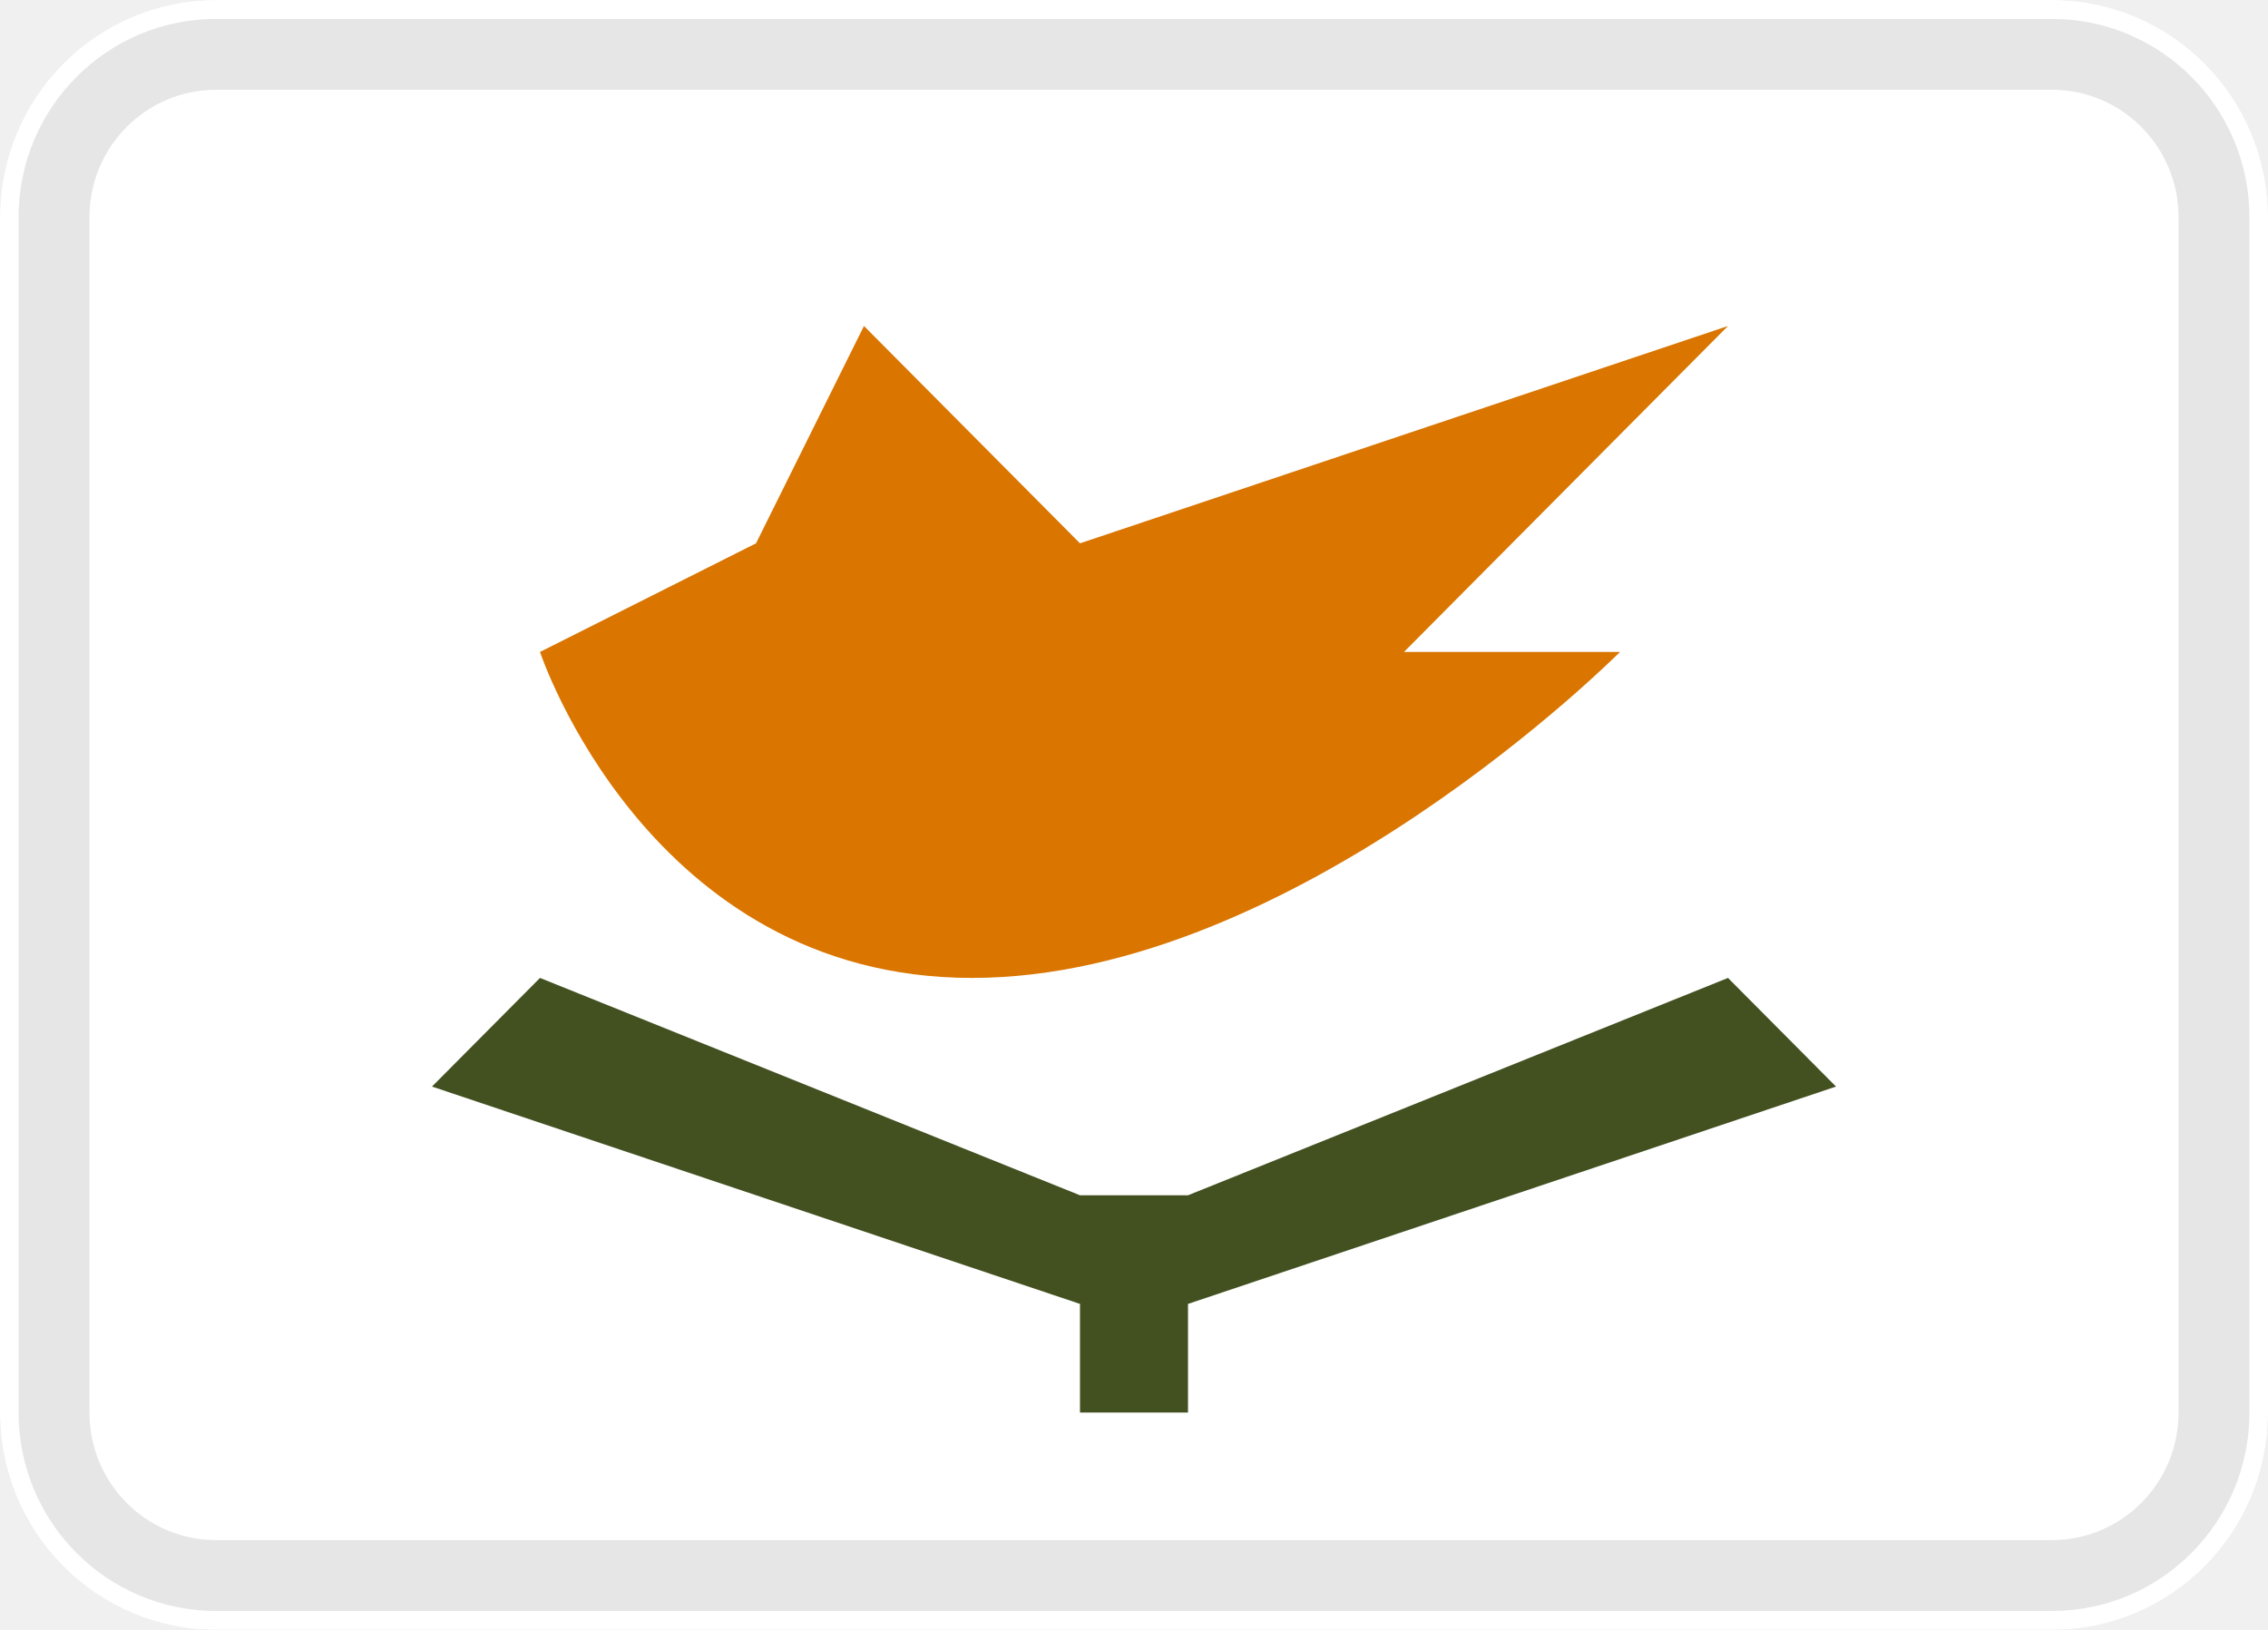
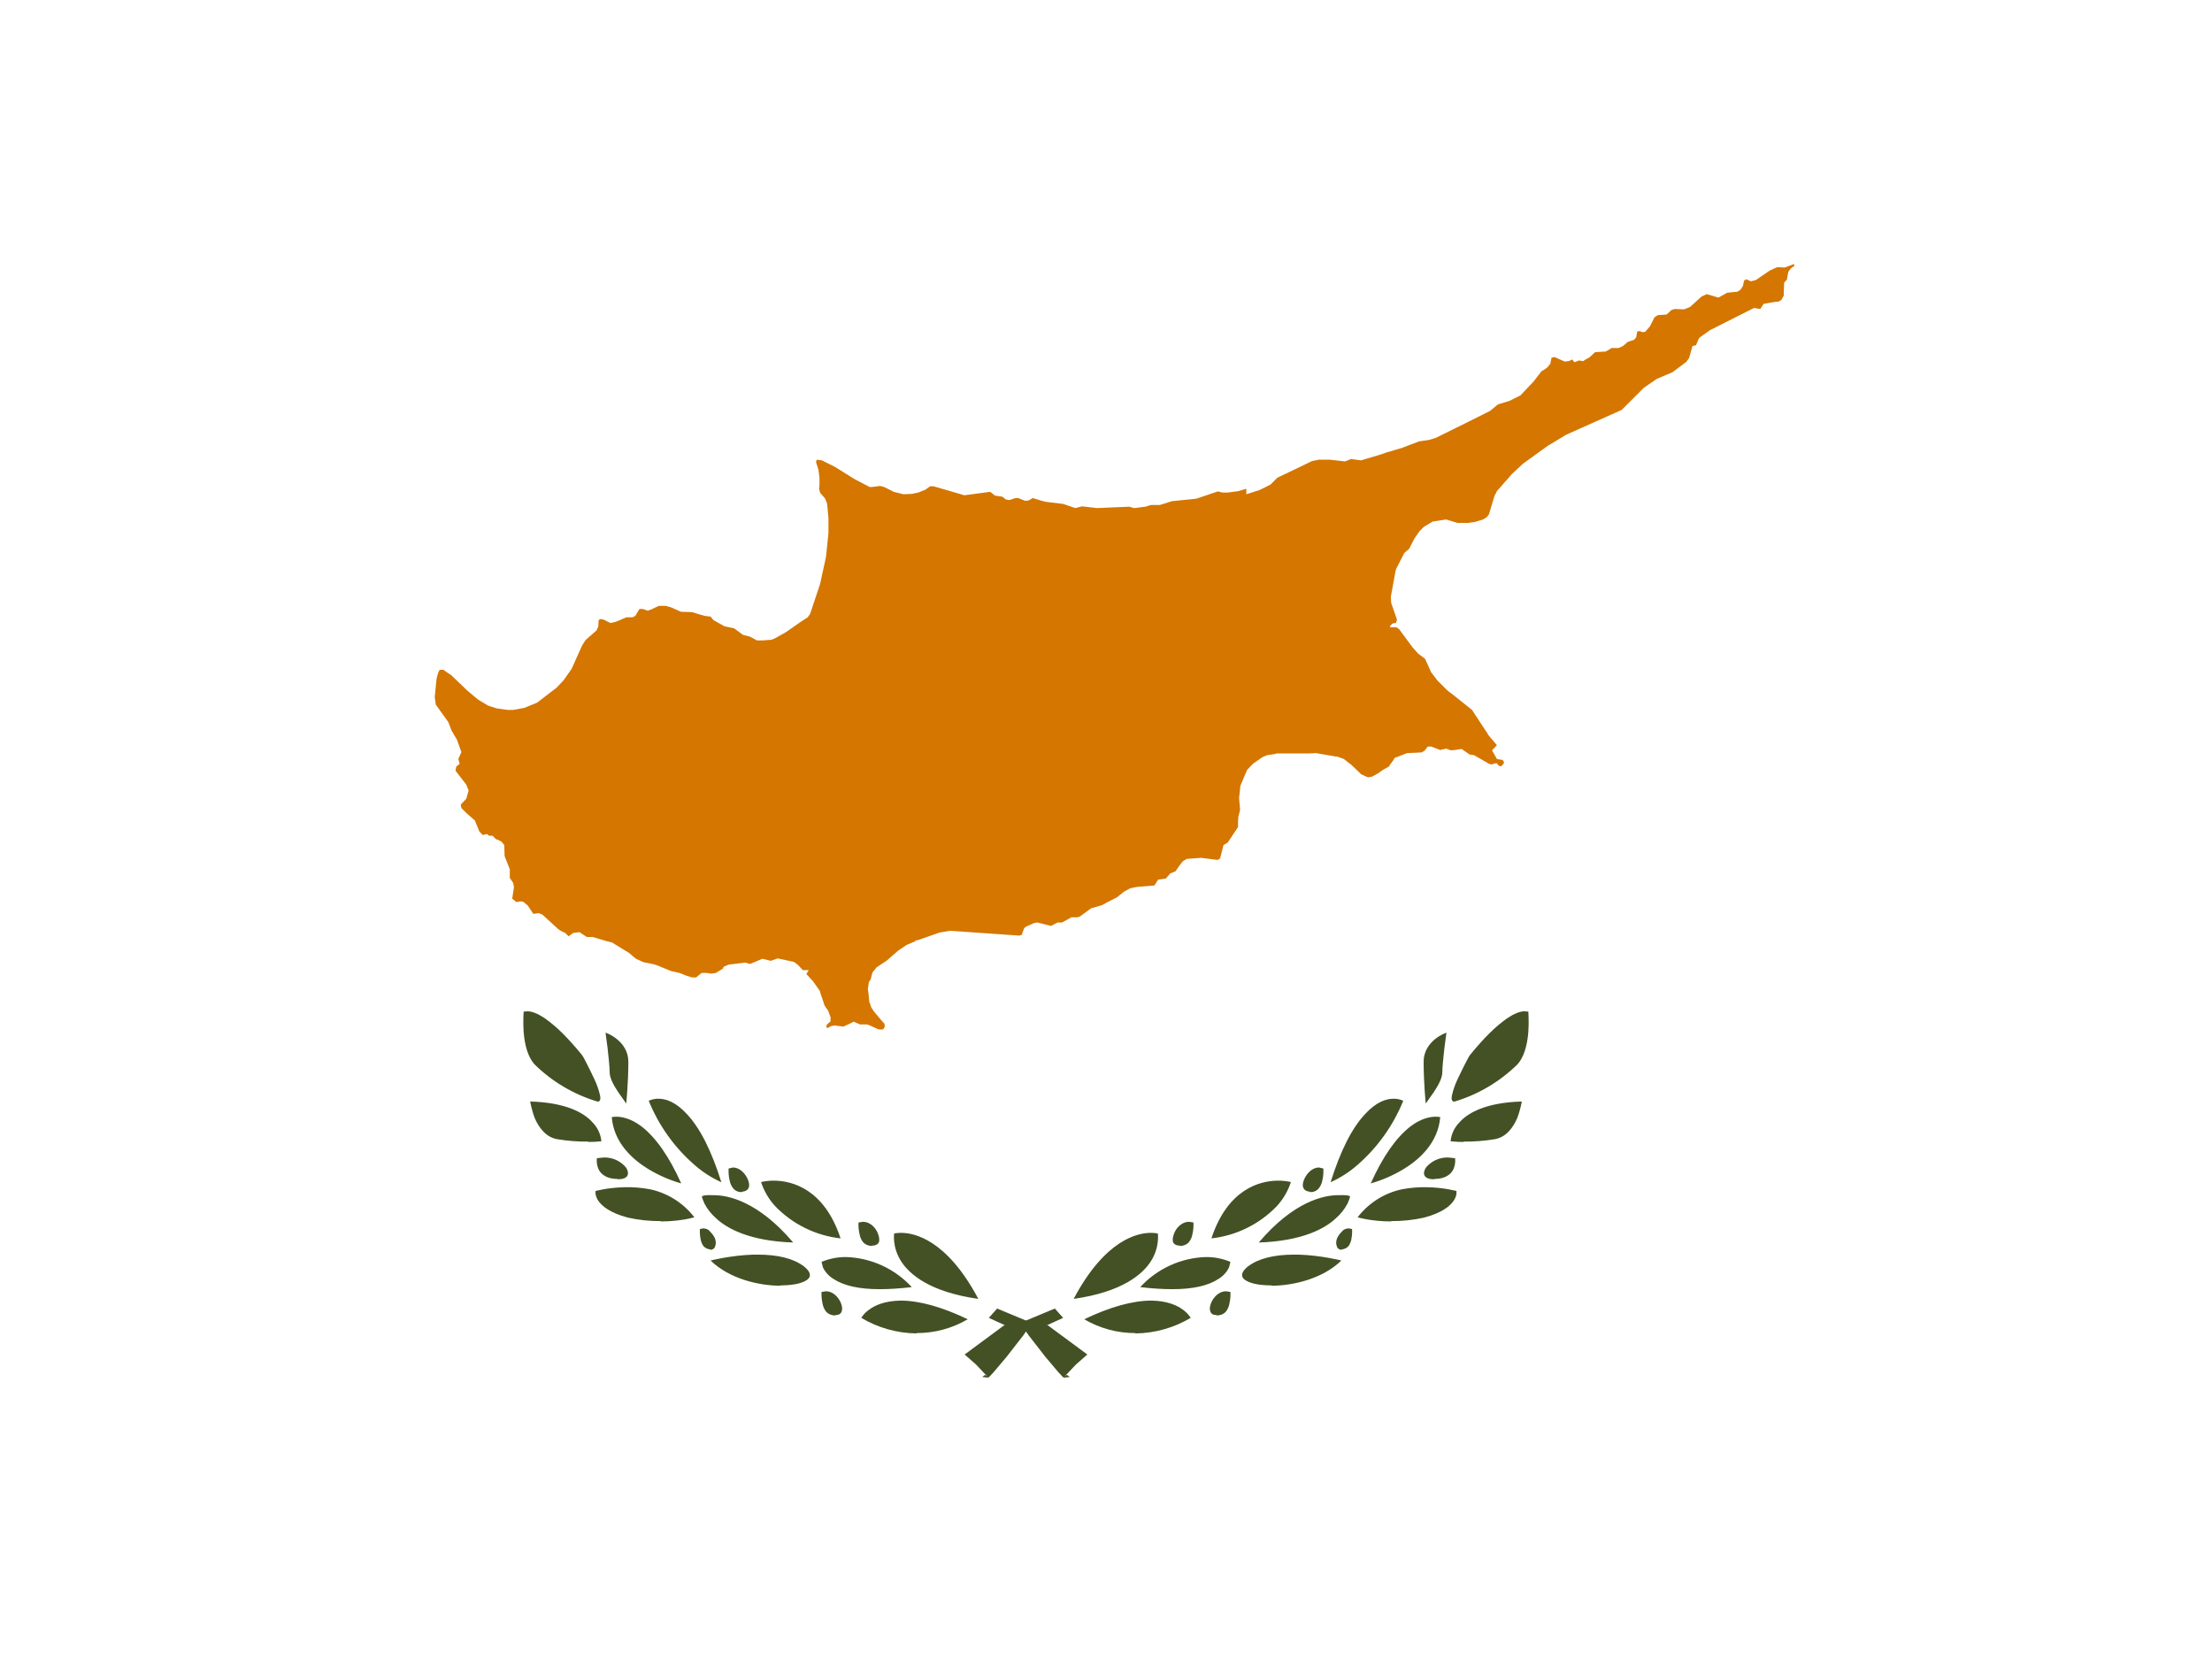
- <svg xmlns="http://www.w3.org/2000/svg" width="32" height="23" viewBox="0 0 32 23" fill="none">
-   <g clip-path="url(#clip0_1438_2116)">
-     <mask id="mask0_1438_2116" style="mask-type:alpha" maskUnits="userSpaceOnUse" x="0" y="0" width="32" height="23">
-       <path d="M28.952 0H3.048C1.364 0 0 1.373 0 3.067V19.933C0 21.627 1.364 23 3.048 23H28.952C30.636 23 32 21.627 32 19.933V3.067C32 1.373 30.636 0 28.952 0Z" fill="white" />
-     </mask>
-     <g mask="url(#mask0_1438_2116)">
-       <path d="M28.952 0H3.048C1.364 0 0 1.373 0 3.067V19.933C0 21.627 1.364 23 3.048 23H28.952C30.636 23 32 21.627 32 19.933V3.067C32 1.373 30.636 0 28.952 0Z" fill="white" />
-       <path fill-rule="evenodd" clip-rule="evenodd" d="M7.619 9.2C7.619 9.2 9.143 13.8 13.714 13.8C18.286 13.8 22.857 9.2 22.857 9.2H19.809L24.381 4.6L15.238 7.667L12.19 4.6L10.667 7.667L7.619 9.2Z" fill="#DA7500" />
-       <path fill-rule="evenodd" clip-rule="evenodd" d="M7.619 13.8L15.238 16.867V18.4L6.095 15.333L7.619 13.8ZM24.381 13.8L16.762 16.867V18.4L25.905 15.333L24.381 13.8ZM15.238 16.867H16.762V19.933H15.238V16.867Z" fill="#435121" />
-       <path d="M28.952 0.767H3.048C1.785 0.767 0.762 1.796 0.762 3.067V19.933C0.762 21.203 1.785 22.233 3.048 22.233H28.952C30.215 22.233 31.238 21.203 31.238 19.933V3.067C31.238 1.796 30.215 0.767 28.952 0.767Z" stroke="black" stroke-opacity="0.1" />
-     </g>
-   </g>
-   <defs>
-     <clipPath id="clip0_1438_2116">
-       <rect width="32" height="23" fill="white" />
-     </clipPath>
-   </defs>
+ <svg xmlns="http://www.w3.org/2000/svg" xmlns:xlink="http://www.w3.org/1999/xlink" id="flag-icons-cy" viewBox="0 0 640 480">
+   <path fill="#fff" d="M0 0h640v480H0z" />
+   <path id="cy-a" fill="#435125" d="m307.8 398.6-.2-.2h-.1l-1.3-1.4-3.8-4.5-4.9-6.3-.6-.9-6.2-1.9-4.6-2.1 2.4-2.7 8.4 3.5 6.2 1.3 11.5 8.5-3.3 2.9-3.3 3.5.7-.5.8.6zm-42.6-12.8a32 32 0 0 1-16-4.5s.7-1.3 2.3-2.4c1.6-1.2 4.4-2.5 9-2.6q8.2 0 19.5 5.4a29 29 0 0 1-14.8 4zm-23.5-5.2q-1.6 0-2.6-1a5 5 0 0 1-1.1-2.4 12 12 0 0 1-.3-3.4l1.3-.2c2 0 3.6 1.7 4.3 3.4q.6 1.5.2 2.5t-1.8 1zm41.3-4.8c-13.9-2-19.8-7-22.3-10.9-2.6-4.1-2-8-2-8s.8-.2 2-.2c3.8 0 13.2 1.9 22.3 19zm-28.5-2.8q-8.9 0-13.4-3a8 8 0 0 1-3-3.3l-.4-1.6a18 18 0 0 1 7.2-1.4 27 27 0 0 1 18.9 8.7q-5.1.6-9.3.6m-28.7-1c-6.2 0-14.8-2-20.2-7.3 0 0 5.9-1.5 12.4-1.7h1.2q8.9 0 13.4 3.4 1.5 1.2 1.7 2.2t-.8 1.7q-2.1 1.5-7.2 1.6h-.5zm-20.3-10.5a3 3 0 0 1-2-1 5 5 0 0 1-.8-2c-.3-1.4-.2-2.8-.2-2.9l1-.2q1.4.1 2 1a6 6 0 0 1 1.4 2q.4 1.3 0 2.2c0 .4-.6 1-1.3 1zm46.9-1q-1.6 0-2.6-1a5 5 0 0 1-1.1-2.4 12 12 0 0 1-.3-3.4l1.3-.2c2 0 3.7 1.7 4.3 3.4q.6 1.5.3 2.5-.5 1-2 1zm-22.8-1c-12.6-.4-19.2-4-22.4-7a15 15 0 0 1-3.4-4.3q-.7-1.6-.7-2 .2-.5 3-.4h.4c4.2 0 12.9 1.8 23 13.7zm13.6-1.2a31 31 0 0 1-18.9-9.3 19 19 0 0 1-4.1-7s1.2-.3 3-.4h1c5 .1 14.3 2.4 19 16.7m-52-5a42 42 0 0 1-9.5-1c-5.3-1.4-7.6-3.4-8.6-4.9a5 5 0 0 1-.8-2v-.8s3.5-1 8.4-1.1a35 35 0 0 1 7.4.6 22 22 0 0 1 12.8 8.1s-4 1.2-9.7 1.2zm23.5-8.4a3 3 0 0 1-2.5-1 5 5 0 0 1-1.1-2.4c-.4-1.6-.3-3.2-.3-3.4l1.2-.3h.1c2 0 3.6 1.8 4.3 3.5q.6 1.5.2 2.4-.5 1-1.9 1.1zm-17.6-2.5a39 39 0 0 1-9.6-4.2c-4.4-2.7-9.9-7.5-10.5-15l1-.1h.3c1.3 0 4 .3 7.3 2.8q6.3 4.9 11.5 16.5m11.5-.4a31 31 0 0 1-7.6-4.9 49 49 0 0 1-13.3-18.6s.9-.5 2.3-.6h.6c2 0 4.9.9 8.1 4.4q5.7 6 10 19.7zm-29.9-.9c-3.9 0-5.2-2-5.6-3a6 6 0 0 1-.4-3l2-.2a8 8 0 0 1 6.5 3c.2.4.8 1.4.3 2.3q-.6 1-2.8 1zm-8.5-10.8a51 51 0 0 1-9-.7c-3.4-.6-5.3-3.5-6.4-5.9-1-2.5-1.4-5-1.4-5 10.6.3 15.7 3.4 18 6a9 9 0 0 1 2.6 5.5s-1.6.2-3.8.2zm11-11-2.4-3.4c-1.3-2-2.4-4-2.4-5.6 0-1.7-.4-5-.6-7l-.6-4.5c.3 0 6.6 2.4 6.6 8.4s-.6 12-.6 12zm-8.2-.6h-.2a44 44 0 0 1-18.2-10.8q-2.6-3-3.1-9.4c-.2-3 0-5.5 0-5.8l1.1-.1q2 0 5 2a40 40 0 0 1 5.2 4.4c3.2 3.2 5.7 6.4 5.7 6.4.3.4 2 3.7 3.5 6.9a22 22 0 0 1 1.6 4.6q.2.9 0 1.4l-.3.4h-.4z" />
+   <use xlink:href="#cy-a" width="100%" height="100%" transform="matrix(-1 0 0 1 593.7 0)" />
+   <path fill="#d47600" d="m519 76.4-1.8.7-.8.3-2.2-.1-2.2 1-3.8 2.6-.1.1-1.5.4-1.3-.6-.7.4-.3 1.5-.7 1.1-.9.6-3 .3-2.5 1.4-3.4-1-1.5.7-3.3 3-1.7.7h-.5l-2.3-.1-.9.3-1.4 1.3-2.6.2-.9.6-1.3 2.6L476 96l-.8.1-.8-.3-.7.1-.3 1.7-.6.7-1.8.6-1.4 1.2-1.3.6h-2l-1.7 1-3.1.2-1.3 1.2-.3.3-.6.3-1 .6-.2.2-1.2-.2-1.4.5-.6-.8-1 .5-1.2.1-1.6-.7-1.3-.6-.9.2-.3 1.5v.2l-1 1.2-1.7 1.1-.2.3-2 2.6-3.8 4-3.2 1.6-3.3 1-2.3 1.9-6 3-9.7 4.8-2 .6-2.8.4-5 1.9-4.4 1.3-.3.1-.8.3-6.3 1.9-2.9-.4-1.7.7-4.5-.5h-3.1l-2 .4-3.7 1.8-6.3 3-2 2-3.2 1.6-3.8 1.2v-1.6l-1.3.4-1 .3-3 .4h-1.7l-1.1-.3h-.2l-6.2 2.1-7 .7-3.5 1.1H333l-1.6.5-3.2.4-1.2-.3-.2-.1-9.4.4-4.3-.5-2 .5-3.5-1.2-5-.6-1.2-.3-2.6-.8-1.2.7-1 .1-2-.8h-.8l-1.8.6-1-.2-1-.8-2.1-.3-1.4-1.1-7.5 1-2-.6-6.9-2h-1l-1.4 1-2 .8-1.9.4-2.4.1-2.8-.7-2.8-1.4-1.1-.3-2.4.3h-.7l-4.4-2.3-5.6-3.5-3.8-1.9-1.5-.2-.2.7.7 2.2.3 2.3v2l-.1 1.3.3 1.1 1.4 1.6.6 1.5.4 4.2v4.3l-.7 6.8-.2 1-.8 3.6-.7 3.3-2.9 8.7-.7 1-2 1.3-4.3 3-3.2 1.8-1 .4-2.6.2H219l-2-1.1-2-.5-2.6-1.9-2.8-.6-3.2-1.8-.8-1-1.7-.2-2.4-.7-.9-.3-.6-.1-3-.1-2.9-1.3-1.5-.4h-2l-2.1 1-1.1.4-1.4-.5h-1l-1 1.7-.2.3-.8.4h-1.7l-.8.3-1.1.5-1 .4-.5.2h-.3l-.5.2h-.6l-1.2-.6-.6-.3-1-.2-.5.3-.1 1.9-.5 1.1-1.6 1.4-1.6 1.4-1 1.6-3 6.7-1.9 2.7-.5.7-2 2.1-1.7 1.3-3.9 3-3.7 1.5-3.2.6h-1.6l-3-.4-2.6-.8-3-1.8-3.1-2.6-4.7-4.5-.6-.4-.2-.1-1.4-1h-1.1l-.4.8-.3 1-.2.9-.5 5v.3l.3 2.1 3.6 5 1 2.6.2.3.7 1.2.6 1 1.3 3.6-.9 2 .4 1.4-1 .8-.2 1.2 3.1 4 .7 1.7-.7 2.4-1.3 1.4-.3.3.2 1 1.4 1.4 2.5 2.2 1.3 3.2 1 1 1.2-.3.6.5h1l1 1 .6.2 1 .5.8 1 .1 3.2 1.5 3.8v2.5l1 1.5.2 1.2-.5 3.3 1.2 1 1.2-.2.8.1 1.3 1.1 1.6 2.4 1.6-.2 1 .4 4.7 4.3 1 .6.9.4 1 1 1.4-1h.2l1.6-.2.7.5 1.4.9h1.7l4 1.2 1.6.4 3.4 2.1 1.5.9.8.7 1.2 1 2.2 1 2 .4 1 .2.9.3 4.2 1.7 2.3.5 2 .8 1.6.5h1.2l1.6-1.3h1.5l1.3.2 1.3-.2 2-1.2.3-.6 1.4-.6 4.8-.6 1.4.4 3.6-1.5 2.4.6 2-.7 4.7 1 1.2.9 1.4 1.5h1.7l-.7 1.1 2 2.2 1.9 2.7.1.4 1.3 3.9 1 1.4.7 1.9v1.2l-1 .9-.2.4v.2l.2.5.4-.2.7-.4 1-.2 1.6.2 1.1.1 1.7-.8 1.2-.6 1.8.8h2l.9.3 2.4 1.1 1.2.1.4-.3.3-.6-.1-.8-1-1.1-2-2.4-.8-1.2-.6-1.7-.2-2.2-.2-1.5.3-2 .5-.7.4-1.6.1-.4 1.2-1.5 3-2 3.2-2.8 2.5-1.7 2.6-1.1v-.3l.4.1 6.6-2.3 3-.5 20 1.4.7-.2.7-1.9.3-.3.3-.2 2.2-1 1-.2 2.8.7 1.2.3 1.9-1h1.3l2.7-1.5h1.7l.7-.2 3.3-2.4 3.1-.9.8-.4.3-.2 3.3-1.7 2-1.6 1.8-1 2-.4 5-.4 1.1-1.7 2.2-.3 1.3-1.5 1.5-.6 1.1-1.6 1-1.3 1.2-.7 4.1-.3 4.8.6.7-.4 1-3.9 1.2-.7 3-4.5v-1.6l.1-1.4.5-2-.3-3.4.4-3.6 1.9-4.5 1.7-1.8 2.7-1.9 1.4-.6 2-.3h.2l.5-.2h9.2l2.3-.1 5.7 1h.4l1.9.7 2.2 1.7 2.4 2.3.4.4 1.5.7.5.2 1.2-.2 1.8-1 1.4-1 1.8-1v-.2l1.1-1.5.4-.7 3.6-1.4 4.2-.2.5-.3h.2l1.1-1.4h1l2.6 1 1.7-.4 1.4.5 1.1-.1 2-.3 2.3 1.6 1.3.2 4.5 2.6h.4l.2.1.5-.2.8-.2h.1l.1.1.6.7.7.1.8-1-.3-.6-.1-.2-1.7-.3-1.4-2.5 1.4-1.5-2.2-2.6-.4-.5v-.1l-.8-1.2-3.8-5.8-5-4-1.7-1.3-.6-.5-2.7-2.7-1.9-2.5-.2-.5-.4-.9-1.1-2.4-2-1.5-1.6-1.8-3.4-4.6-.5-.7-.8-.5h-1.7l-.1-.2h-.1v-.1l.8-.8 1-.2.3-.9-1.7-4.9v-.2l-.1-1.5 1.3-7.1.2-.9 2.4-4.7 1.4-1.2 1.6-3.1 1.4-2 1.3-1.3.2-.1 2.3-1.4 2-.3 1.9-.3 3.3 1h3l.7-.1 1.4-.2 2.3-.7 1.1-.7.6-.8 1.2-4 .4-1.3.7-1.4 4.3-4.9 3.2-3 7.2-5.2 3.5-2.1 1.8-1.1 16.1-7.2 4.2-4.2 2.2-2.2 3.8-2.6 4.5-1.9 4-3 .8-1.1 1-3.5 1-.2.7-1.7.3-.5 3.1-2.2.4-.2 12.3-6.2 1.8.3 1-1.5 3.5-.6h.7l.9-.5.7-1.3v-.3l.1-3.4.8-.9.4-2.2.4-.6.4-.5 1-.7z" />
</svg>
